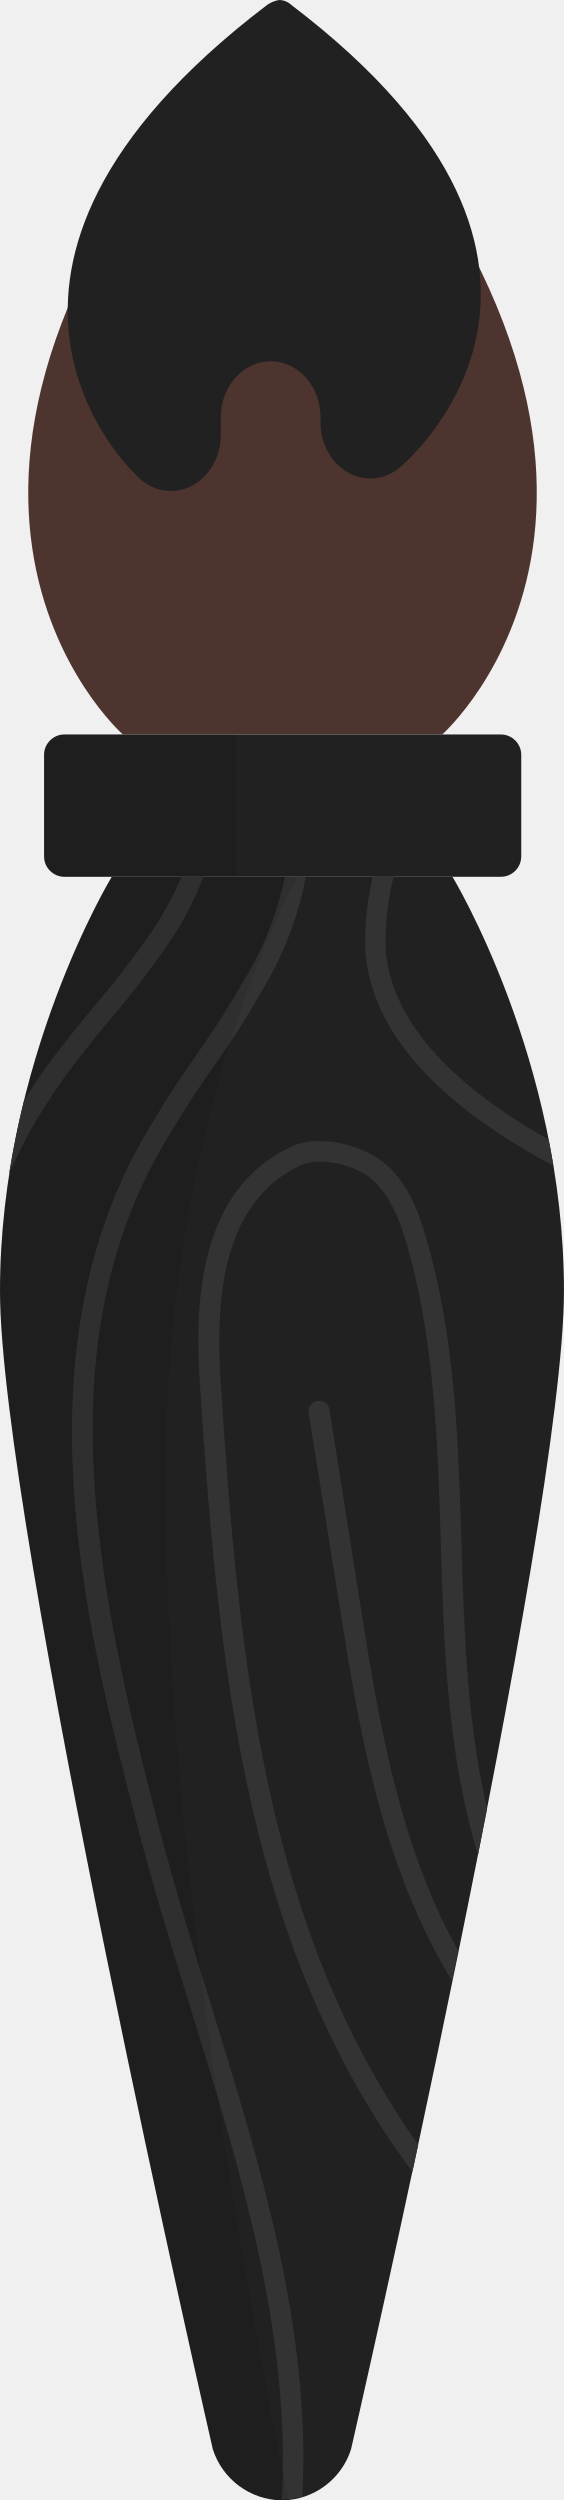
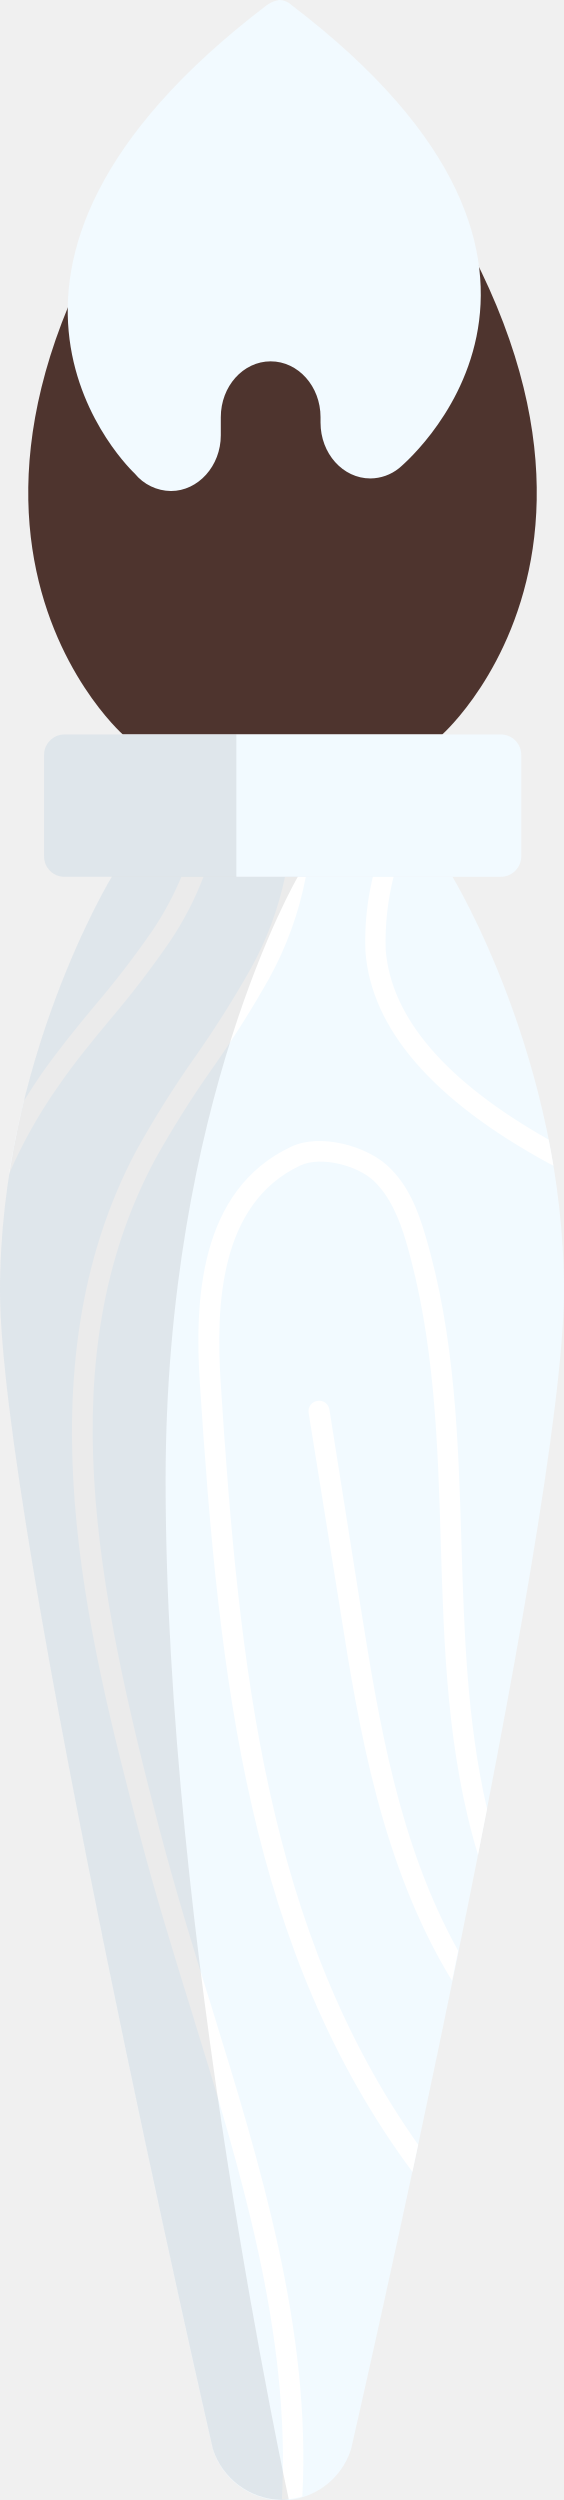
<svg xmlns="http://www.w3.org/2000/svg" viewBox="0 0 62.32 276.26">
  <defs>
-     <style>.cls-1{fill:#212121;}.cls-2{fill:#333;}.cls-3{fill:#4e342e;}.cls-4{opacity:0.08;}</style>
+     <style>.cls-1{fill:#f2faff;}.cls-2{fill:#fff;}.cls-3{fill:#4e342e;}.cls-4{opacity:0.08;}</style>
  </defs>
  <g id="Layer_2" data-name="Layer 2">
    <g id="ART">
      <path class="cls-1" d="M50,96.89H12.35S0,117.22,0,142.66s23.52,128,23.52,128a8.12,8.12,0,0,0,7.57,5.64h.14a8.1,8.1,0,0,0,7.56-5.64s23.53-102.5,23.53-128S50,96.89,50,96.89Z" />
      <path class="cls-2" d="M23.32,221.58c-2-6.37-4-13-5.7-19.44-6.91-26.48-12.15-52.06-.55-73.89a113.18,113.18,0,0,1,6.34-10.11,115.86,115.86,0,0,0,6.32-10,38,38,0,0,0,4.06-11.23h-2.3A36.22,36.22,0,0,1,27.73,107a115.83,115.83,0,0,1-6.2,9.83,112.49,112.49,0,0,0-6.47,10.32c-13,24.41-5.26,53.95.36,75.52,1.71,6.54,3.75,13.15,5.73,19.54,5.44,17.6,11,35.76,10,54h0a8.19,8.19,0,0,0,2.26-.34C34.39,257.43,28.77,239.22,23.32,221.58Z" />
      <path class="cls-2" d="M47,136.51c-.81-2.76-1.89-5.61-4.22-7.73s-7.36-3.59-10.59-2.07c-10.25,4.8-10.68,17.18-10.11,26.08C24.23,186,27.51,215.59,45.57,240c.21-1,.42-2,.64-3-16.66-23.59-19.78-52.24-21.83-84.33-.52-8.24-.18-19.67,8.81-23.88,2.28-1.07,6.3,0,8.1,1.69s2.85,4.25,3.57,6.69c3.17,10.8,3.52,22.29,3.85,33.39.35,11.41.7,23.19,4.11,34.4l1-5.08c-2.23-9.61-2.53-19.63-2.83-29.39C50.65,159.22,50.3,147.59,47,136.51Z" />
      <path class="cls-2" d="M12.17,112.66A106.37,106.37,0,0,0,18.8,104a35.65,35.65,0,0,0,3.69-7.12H20.05a34.74,34.74,0,0,1-3.15,5.87,103,103,0,0,1-6.49,8.45c-2,2.4-4,4.87-5.81,7.44-.69,1-1.33,2-1.95,3C2,124.22,1.46,126.92,1,129.73A54.64,54.64,0,0,1,6.46,120C8.21,117.45,10.22,115,12.17,112.66Z" />
      <path class="cls-2" d="M36.4,155.75a1.14,1.14,0,0,0-1.3-.95,1.15,1.15,0,0,0-1,1.3l3.55,22.14c2,12.64,4.49,27.85,12.3,40.64.23-1.1.45-2.2.68-3.31-6.56-11.79-8.76-25.38-10.73-37.69Z" />
      <path class="cls-2" d="M40.38,105.12c.63,8.56,7.44,16.44,20.22,23.41l.55.28c-.16-1-.34-1.93-.53-2.88-11.36-6.42-17.42-13.47-18-21a29.32,29.32,0,0,1,.88-8.07H41.21A30.22,30.22,0,0,0,40.38,105.12Z" />
      <path class="cls-3" d="M32.9,1.64H29.57c-48,51.25-16,79.52-16,79.52h35.3S80.85,52.89,32.9,1.64Z" />
      <rect class="cls-1" x="4.87" y="81.16" width="52.73" height="15.73" rx="2.26" ry="2.26" />
      <path class="cls-1" d="M32.2.55A2,2,0,0,0,30.85,0a3.23,3.23,0,0,0-1.34.55C-9.2,30,14.89,52.33,14.89,52.33h0a5.23,5.23,0,0,0,4,1.93c3,0,5.51-2.76,5.51-6.16v-2c0-3.41,2.47-6.17,5.51-6.17s5.51,2.76,5.51,6.17v.6c0,3.41,2.47,6.17,5.51,6.17a5.09,5.09,0,0,0,3.15-1.12h0S70.9,30,32.2.55Z" />
      <path class="cls-4" d="M32.91,96.89s-14.61,25-14.61,66.71c0,50.09,13.61,112.6,13.61,112.6a4.94,4.94,0,0,1-.68.05h-.14a8.12,8.12,0,0,1-7.57-5.64S0,168.11,0,142.66,12.35,96.89,12.35,96.89Z" />
      <path class="cls-4" d="M7.12,96.89h19V81.16h-19a2.26,2.26,0,0,0-2.25,2.26V94.64A2.25,2.25,0,0,0,7.12,96.89Z" />
    </g>
  </g>
</svg>
